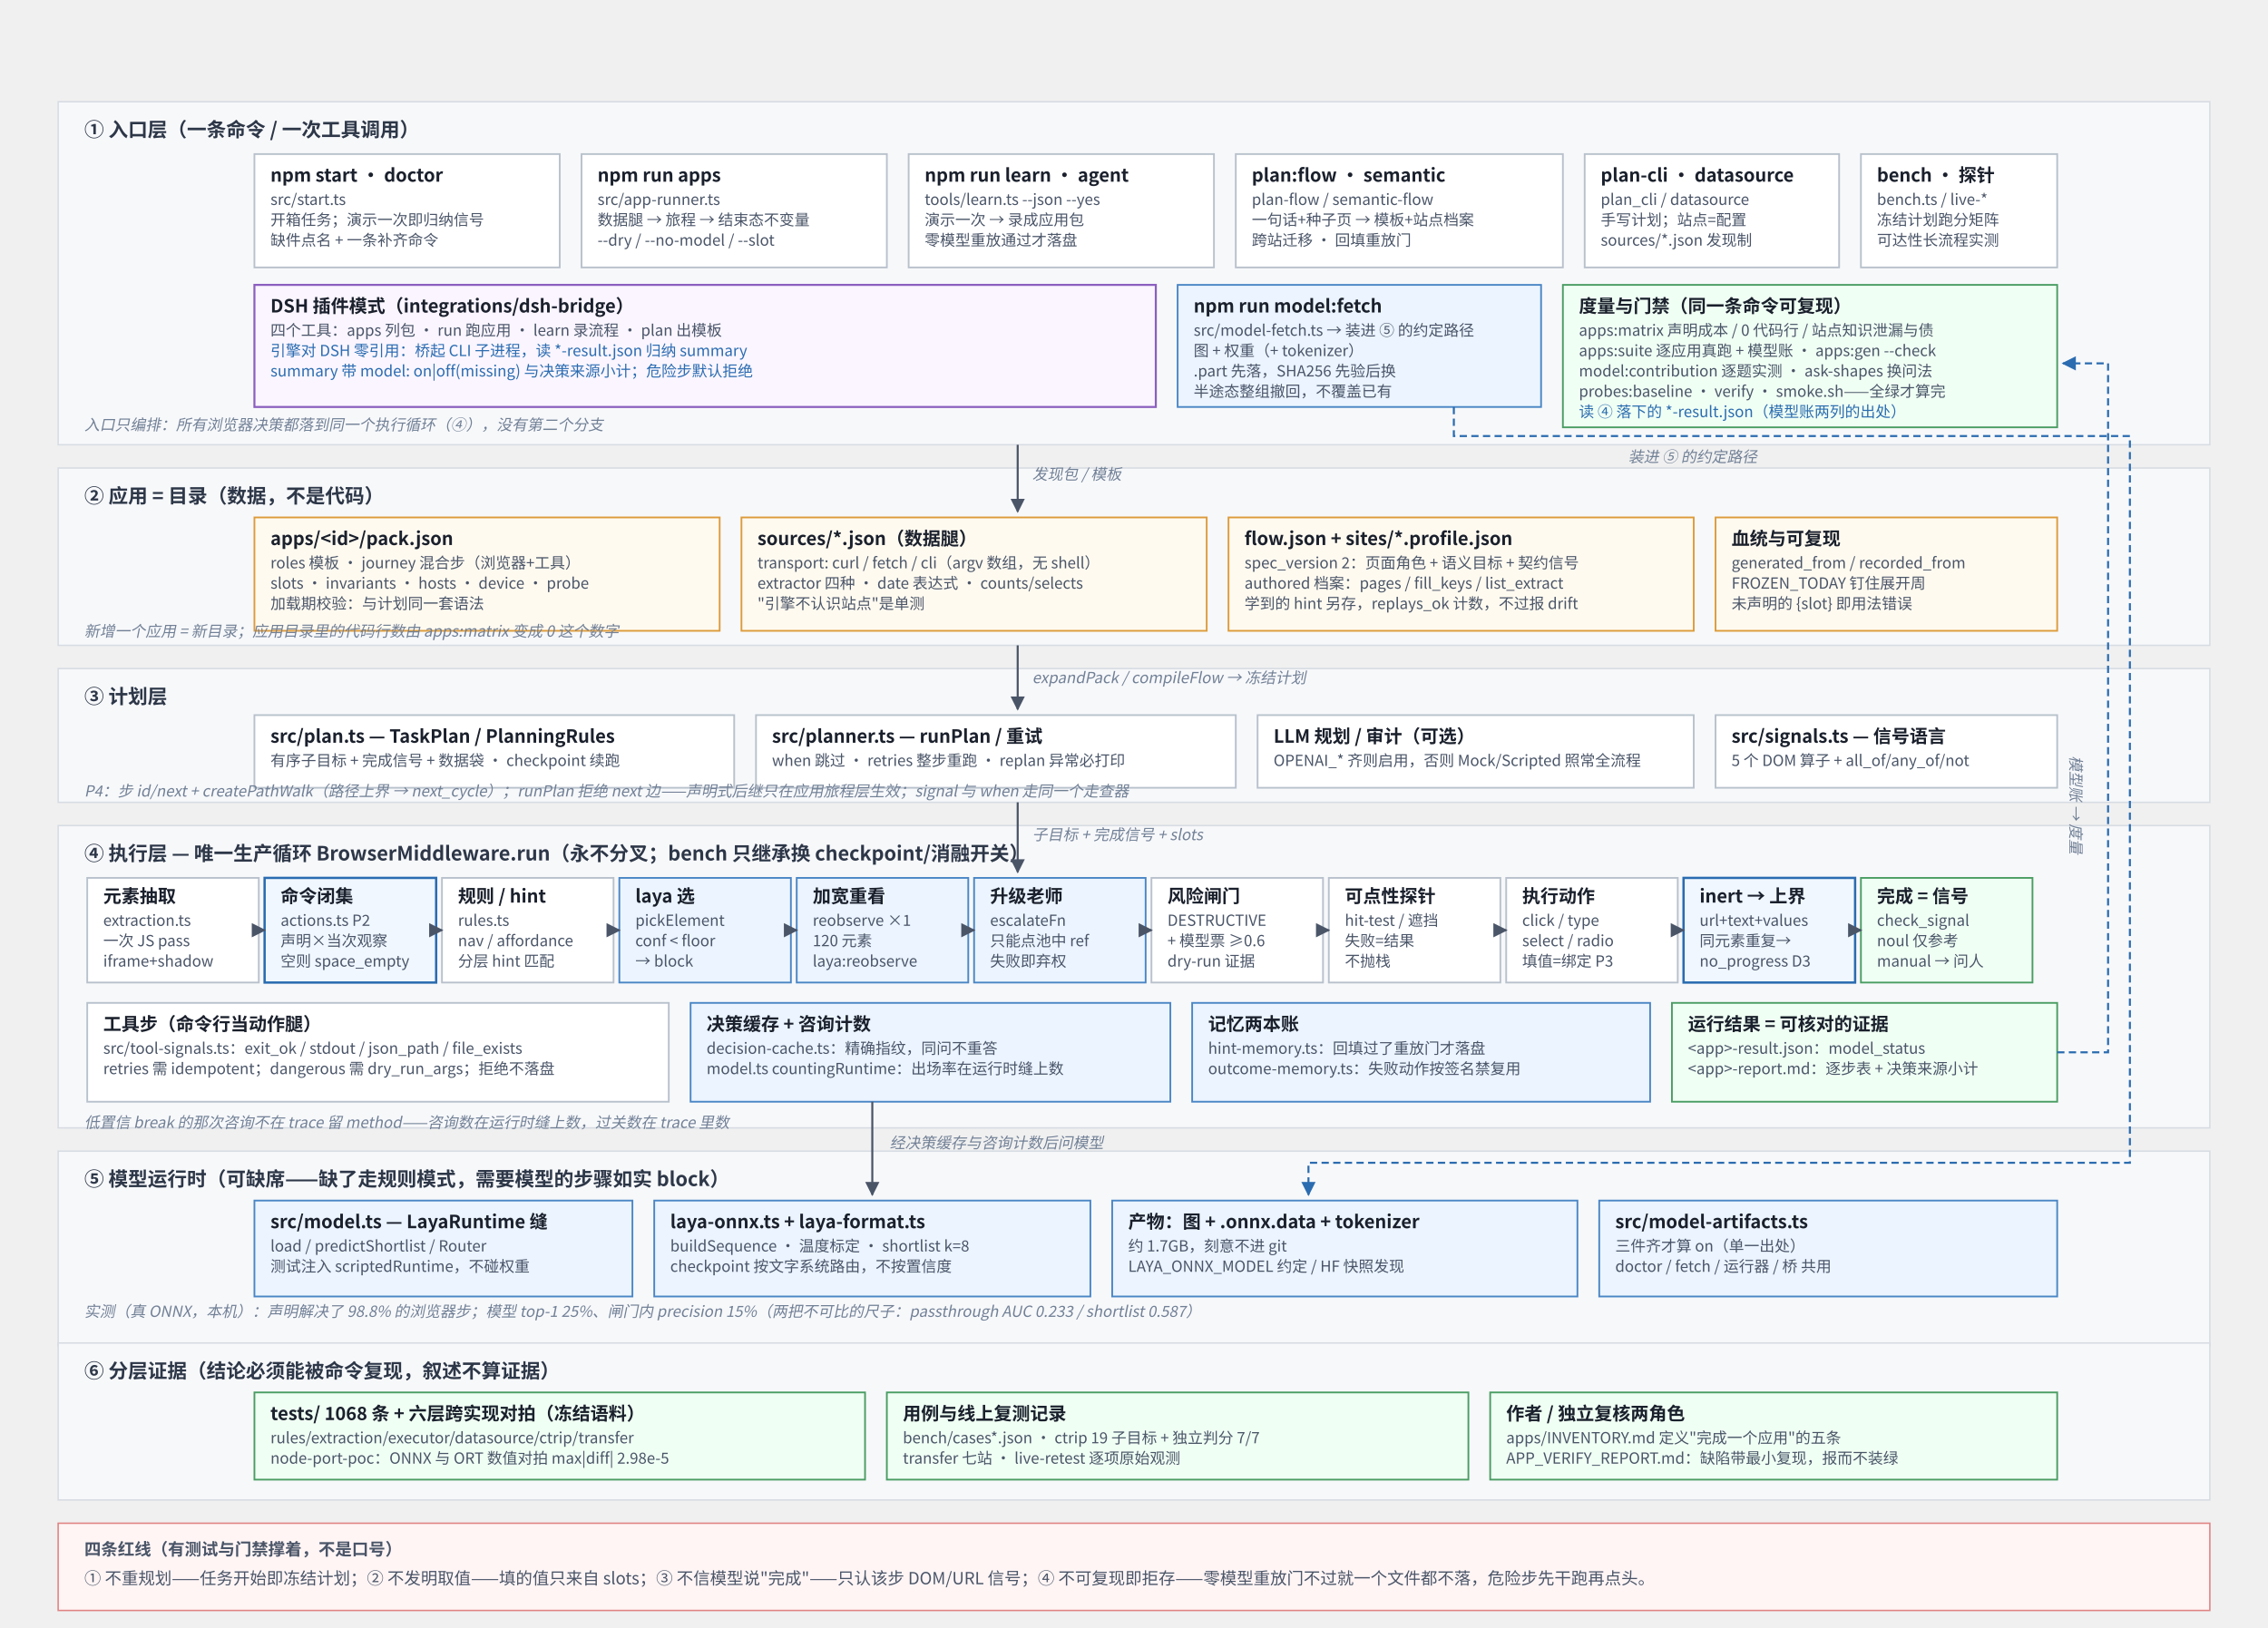
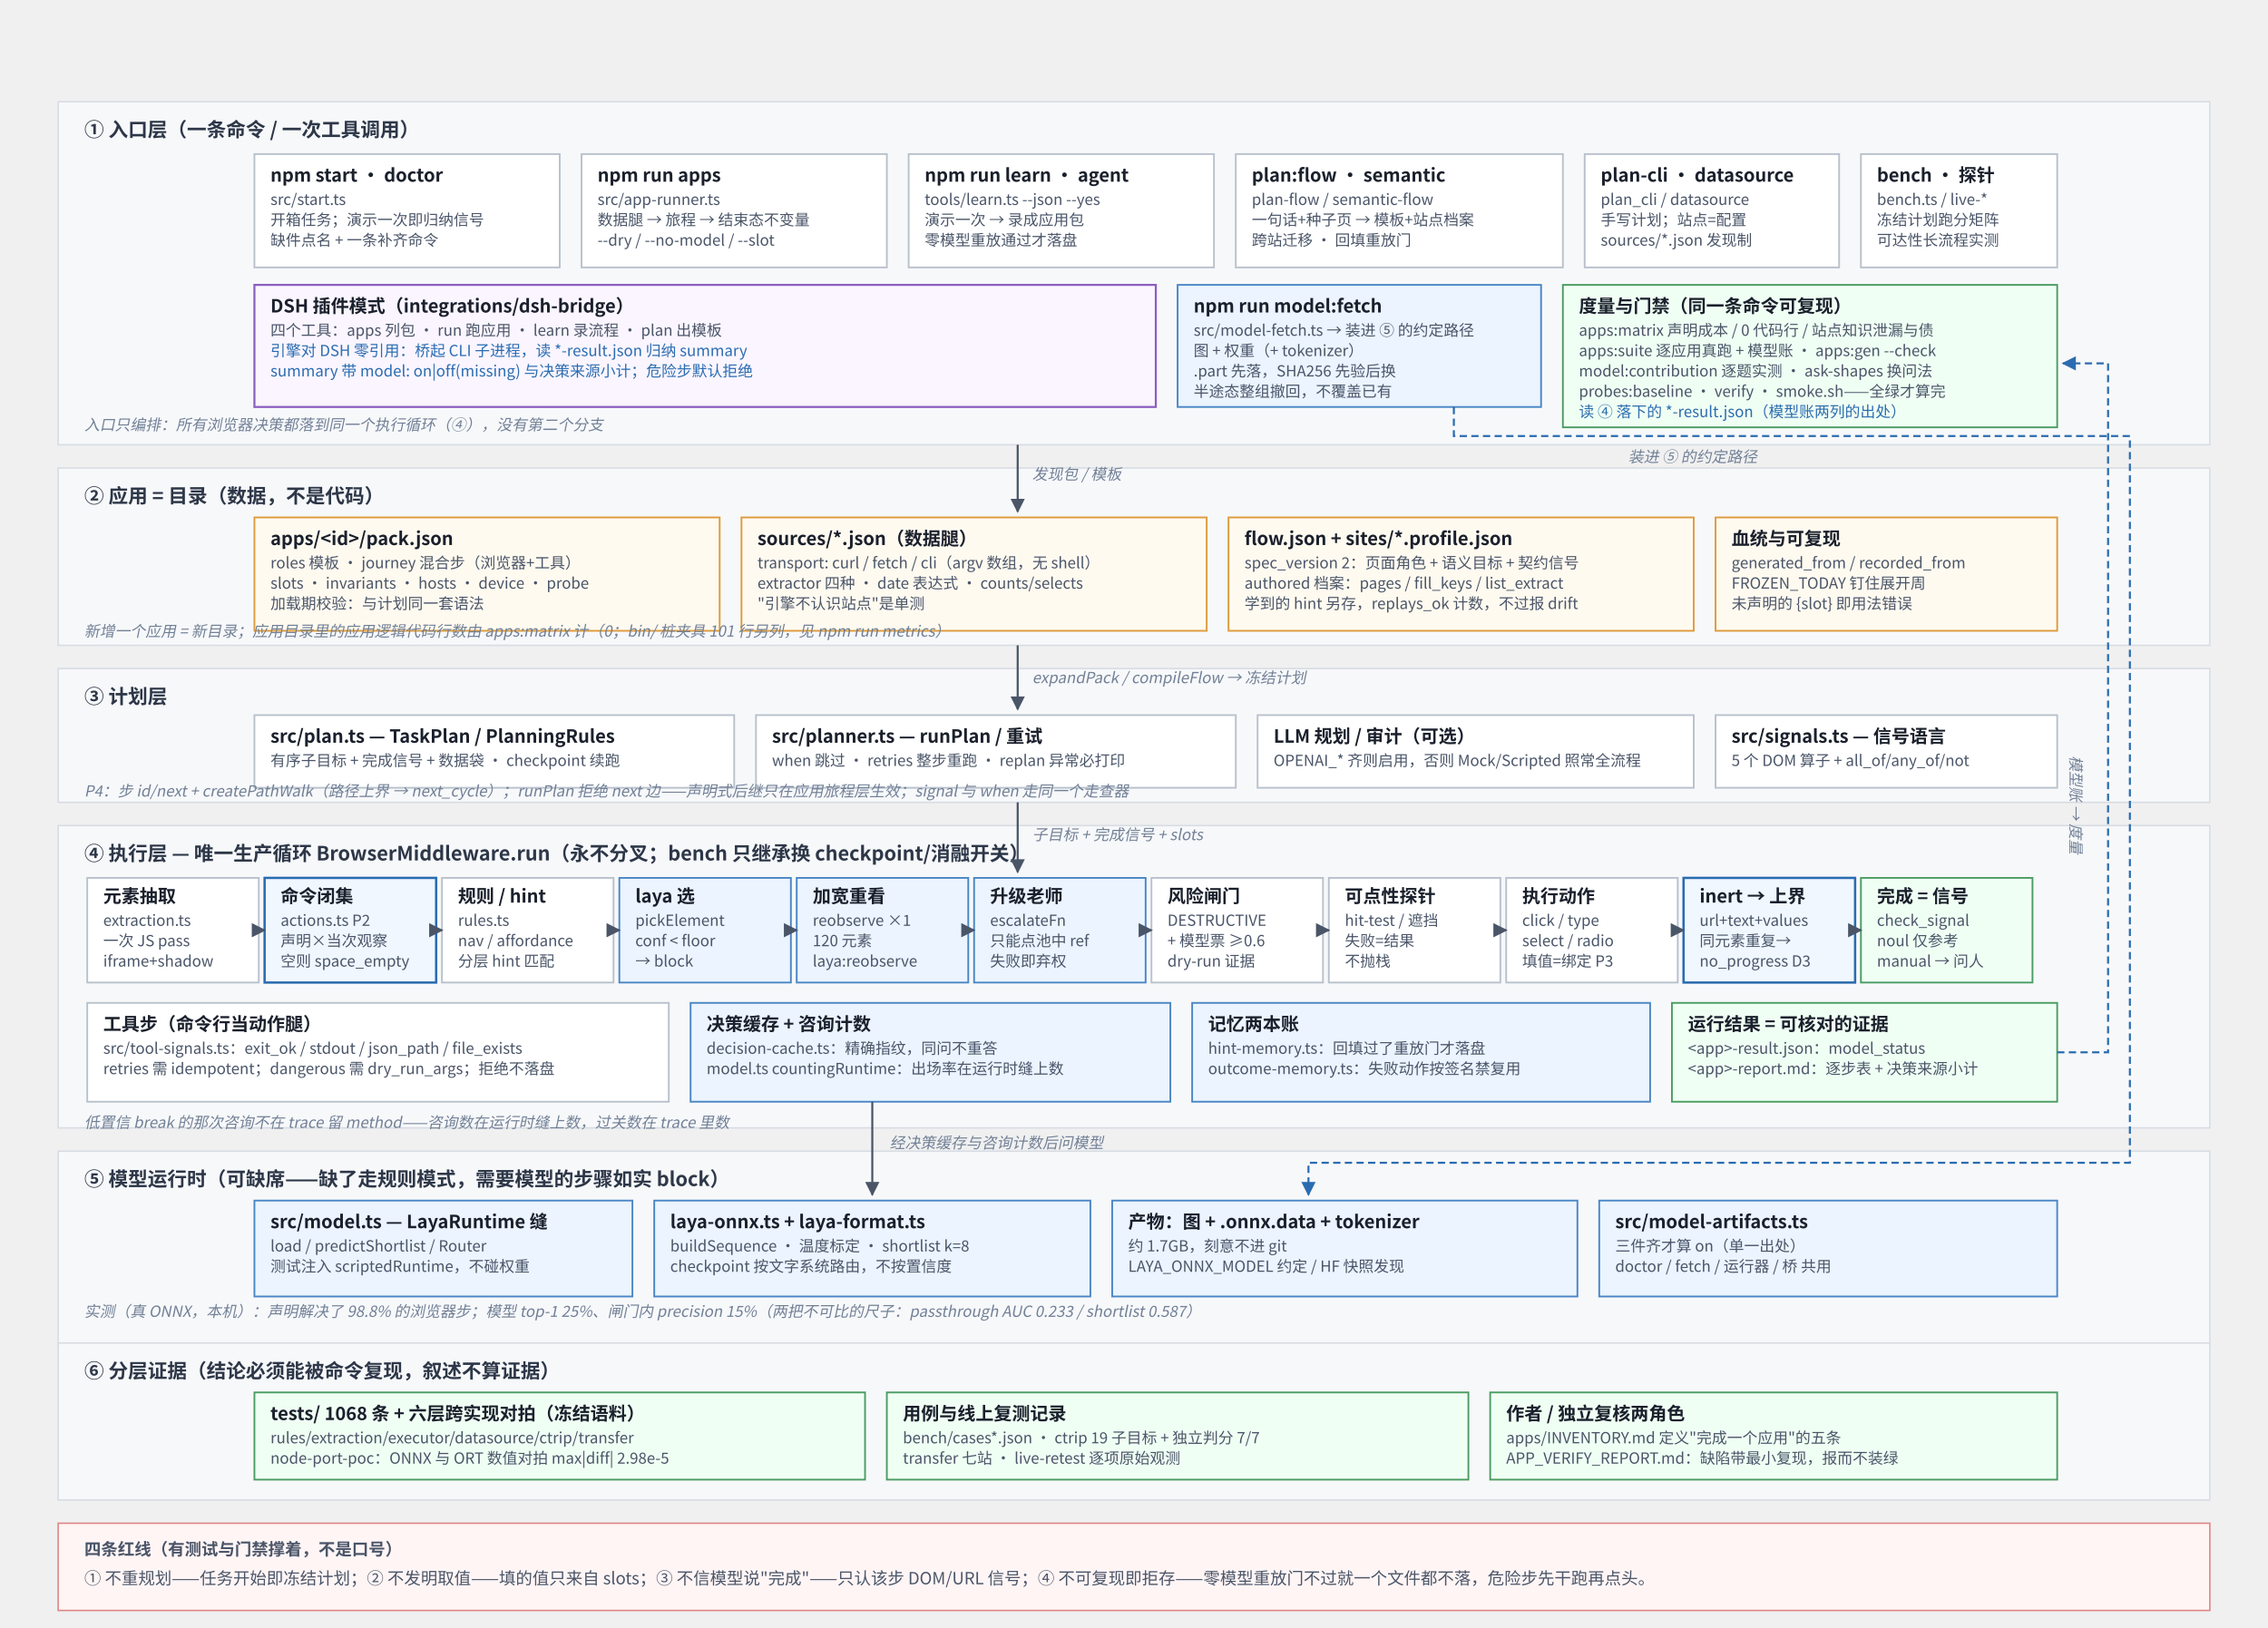
<svg xmlns="http://www.w3.org/2000/svg" width="1560" height="1120" viewBox="0 0 1560 1120" font-family="'PingFang SC','Microsoft YaHei','Noto Sans CJK SC','Source Han Sans CN','Helvetica Neue',Arial,sans-serif">
  <defs>
    <marker id="arr" viewBox="0 0 10 10" refX="9" refY="5" markerWidth="7" markerHeight="7" orient="auto-start-reverse">
      <path d="M0,0 L10,5 L0,10 z" fill="#4a5568" />
    </marker>
    <marker id="arrB" viewBox="0 0 10 10" refX="9" refY="5" markerWidth="7" markerHeight="7" orient="auto-start-reverse">
      <path d="M0,0 L10,5 L0,10 z" fill="#2b6cb0" />
    </marker>
    <style>
.band{fill:#f7f8fa;stroke:#d7dce3;stroke-width:1}
.red{fill:#fff5f5;stroke:#e08383}
.lay{fill:#2d3748;font-size:13.5px;font-weight:700}
.bx{fill:#fff;stroke:#b8c1cc;stroke-width:1.2}
.bxd{fill:#fffaf0;stroke:#dd9b3b;stroke-width:1.2}
.bxm{fill:#ebf4ff;stroke:#4a86c5;stroke-width:1.2}
.bxe{fill:#f0fff4;stroke:#4a9d63;stroke-width:1.2}
.bxp{fill:#faf5ff;stroke:#8b5fbf;stroke-width:1.4}
.bxnew{fill:#f0f7ff;stroke:#2b6cb0;stroke-width:1.6}
.t{fill:#1a202c;font-size:12.5px;font-weight:600}
.s{fill:#4a5568;font-size:10.5px}
.sm{fill:#2b6cb0;font-size:10.5px}
.ln{stroke:#4a5568;stroke-width:1.4;fill:none}
.lnb{stroke:#2b6cb0;stroke-width:1.4;fill:none;stroke-dasharray:5 3}
.lbl{fill:#718096;font-size:10.5px;font-style:italic}
.foot{fill:#4a5568;font-size:11.5px}
</style>
  </defs>
  <rect x="40" y="70" width="1480" height="236" class="band" />
  <text x="58" y="94" class="lay">① 入口层（一条命令 / 一次工具调用）</text>
  <rect x="175" y="106" width="210" height="78" class="bx" />
  <text x="186" y="125" class="t" font-size="12.5">npm start · doctor</text>
  <text x="186" y="141" class="s">src/start.ts</text>
  <text x="186" y="155" class="s">开箱任务；演示一次即归纳信号</text>
  <text x="186" y="169" class="s">缺件点名 + 一条补齐命令</text>
  <rect x="400" y="106" width="210" height="78" class="bx" />
  <text x="411" y="125" class="t" font-size="12.5">npm run apps</text>
  <text x="411" y="141" class="s">src/app-runner.ts</text>
  <text x="411" y="155" class="s">数据腿 → 旅程 → 结束态不变量</text>
  <text x="411" y="169" class="s">--dry / --no-model / --slot</text>
  <rect x="625" y="106" width="210" height="78" class="bx" />
  <text x="636" y="125" class="t" font-size="12.5">npm run learn · agent</text>
  <text x="636" y="141" class="s">tools/learn.ts --json --yes</text>
  <text x="636" y="155" class="s">演示一次 → 录成应用包</text>
  <text x="636" y="169" class="s">零模型重放通过才落盘</text>
  <rect x="850" y="106" width="225" height="78" class="bx" />
  <text x="861" y="125" class="t" font-size="12.5">plan:flow · semantic</text>
  <text x="861" y="141" class="s">plan-flow / semantic-flow</text>
  <text x="861" y="155" class="s">一句话+种子页 → 模板+站点档案</text>
  <text x="861" y="169" class="s">跨站迁移 · 回填重放门</text>
  <rect x="1090" y="106" width="175" height="78" class="bx" />
  <text x="1101" y="125" class="t" font-size="12.5">plan-cli · datasource</text>
  <text x="1101" y="141" class="s">plan_cli / datasource</text>
  <text x="1101" y="155" class="s">手写计划；站点=配置</text>
  <text x="1101" y="169" class="s">sources/*.json 发现制</text>
  <rect x="1280" y="106" width="135" height="78" class="bx" />
  <text x="1291" y="125" class="t" font-size="12.5">bench · 探针</text>
  <text x="1291" y="141" class="s">bench.ts / live-*</text>
  <text x="1291" y="155" class="s">冻结计划跑分矩阵</text>
  <text x="1291" y="169" class="s">可达性长流程实测</text>
  <rect x="175" y="196" width="620" height="84" class="bxp" />
  <text x="186" y="215" class="t" font-size="12.5">DSH 插件模式（integrations/dsh-bridge）</text>
  <text x="186" y="231" class="s">四个工具：apps 列包 · run 跑应用 · learn 录流程 · plan 出模板</text>
  <text x="186" y="245" class="sm">引擎对 DSH 零引用：桥起 CLI 子进程，读 *-result.json 归纳 summary</text>
  <text x="186" y="259" class="sm">summary 带 model: on|off(missing) 与决策来源小计；危险步默认拒绝</text>
  <rect x="810" y="196" width="250" height="84" class="bxm" />
  <text x="821" y="215" class="t" font-size="12.5">npm run model:fetch</text>
  <text x="821" y="231" class="s">src/model-fetch.ts → 装进 ⑤ 的约定路径</text>
  <text x="821" y="245" class="s">图 + 权重（+ tokenizer）</text>
  <text x="821" y="259" class="s">.part 先落，SHA256 先验后换</text>
  <text x="821" y="273" class="s">半途态整组撤回，不覆盖已有</text>
  <rect x="1075" y="196" width="340" height="98" class="bxe" />
  <text x="1086" y="215" class="t" font-size="12.5">度量与门禁（同一条命令可复现）</text>
  <text x="1086" y="231" class="s">apps:matrix 声明成本 / 0 代码行 / 站点知识泄漏与债</text>
  <text x="1086" y="245" class="s">apps:suite 逐应用真跑 + 模型账 · apps:gen --check</text>
  <text x="1086" y="259" class="s">model:contribution 逐题实测 · ask-shapes 换问法</text>
  <text x="1086" y="273" class="s">probes:baseline · verify · smoke.sh——全绿才算完</text>
  <text x="1086" y="287" class="sm">读 ④ 落下的 *-result.json（模型账两列的出处）</text>
  <text x="58" y="296" class="lbl">入口只编排：所有浏览器决策都落到同一个执行循环（④），没有第二个分支</text>
  <rect x="40" y="322" width="1480" height="122" class="band" />
  <text x="58" y="346" class="lay">② 应用 = 目录（数据，不是代码）</text>
  <rect x="175" y="356" width="320" height="78" class="bxd" />
  <text x="186" y="375" class="t" font-size="12.5">apps/&lt;id&gt;/pack.json</text>
  <text x="186" y="391" class="s">roles 模板 · journey 混合步（浏览器+工具）</text>
  <text x="186" y="405" class="s">slots · invariants · hosts · device · probe</text>
  <text x="186" y="419" class="s">加载期校验：与计划同一套语法</text>
  <rect x="510" y="356" width="320" height="78" class="bxd" />
  <text x="521" y="375" class="t" font-size="12.5">sources/*.json（数据腿）</text>
  <text x="521" y="391" class="s">transport: curl / fetch / cli（argv 数组，无 shell）</text>
  <text x="521" y="405" class="s">extractor 四种 · date 表达式 · counts/selects</text>
  <text x="521" y="419" class="s">"引擎不认识站点"是单测</text>
  <rect x="845" y="356" width="320" height="78" class="bxd" />
  <text x="856" y="375" class="t" font-size="12.5">flow.json + sites/*.profile.json</text>
  <text x="856" y="391" class="s">spec_version 2：页面角色 + 语义目标 + 契约信号</text>
  <text x="856" y="405" class="s">authored 档案：pages / fill_keys / list_extract</text>
  <text x="856" y="419" class="s">学到的 hint 另存，replays_ok 计数，不过报 drift</text>
  <rect x="1180" y="356" width="235" height="78" class="bxd" />
  <text x="1191" y="375" class="t" font-size="12.5">血统与可复现</text>
  <text x="1191" y="391" class="s">generated_from / recorded_from</text>
  <text x="1191" y="405" class="s">FROZEN_TODAY 钉住展开周</text>
  <text x="1191" y="419" class="s">未声明的 {slot} 即用法错误</text>
-   <text x="58" y="438" class="lbl">新增一个应用 = 新目录；应用目录里的代码行数由 apps:matrix 变成 0 这个数字</text>
+   <text x="58" y="438" class="lbl">新增一个应用 = 新目录；应用目录里的应用逻辑代码行数由 apps:matrix 计（0；bin/ 桩夹具 101 行另列，见 npm run metrics）</text>
  <rect x="40" y="460" width="1480" height="92" class="band" />
  <text x="58" y="484" class="lay">③ 计划层</text>
  <rect x="175" y="492" width="330" height="50" class="bx" />
  <text x="186" y="511" class="t" font-size="12.5">src/plan.ts — TaskPlan / PlanningRules</text>
  <text x="186" y="527" class="s">有序子目标 + 完成信号 + 数据袋 · checkpoint 续跑</text>
  <rect x="520" y="492" width="330" height="50" class="bx" />
  <text x="531" y="511" class="t" font-size="12.5">src/planner.ts — runPlan / 重试</text>
  <text x="531" y="527" class="s">when 跳过 · retries 整步重跑 · replan 异常必打印</text>
  <rect x="865" y="492" width="300" height="50" class="bx" />
  <text x="876" y="511" class="t" font-size="12.5">LLM 规划 / 审计（可选）</text>
  <text x="876" y="527" class="s">OPENAI_* 齐则启用，否则 Mock/Scripted 照常全流程</text>
  <rect x="1180" y="492" width="235" height="50" class="bx" />
  <text x="1191" y="511" class="t" font-size="12.5">src/signals.ts — 信号语言</text>
  <text x="1191" y="527" class="s">5 个 DOM 算子 + all_of/any_of/not</text>
  <text x="58" y="548" class="lbl">P4：步 id/next + createPathWalk（路径上界 → next_cycle）；runPlan 拒绝 next 边——声明式后继只在应用旅程层生效；signal 与 when 走同一个走查器</text>
  <rect x="40" y="568" width="1480" height="208" class="band" />
  <text x="58" y="592" class="lay">④ 执行层 — 唯一生产循环 BrowserMiddleware.run（永不分叉；bench 只继承换 checkpoint/消融开关）</text>
  <rect x="60" y="604" width="118" height="72" class="bx" />
  <text x="71" y="621" class="t" font-size="11.5">元素抽取</text>
  <text x="71" y="637" class="s">extraction.ts</text>
  <text x="71" y="651" class="s">一次 JS pass</text>
  <text x="71" y="665" class="s">iframe+shadow</text>
  <rect x="182" y="604" width="118" height="72" class="bxnew" />
  <text x="193" y="621" class="t" font-size="11.5">命令闭集</text>
  <text x="193" y="637" class="s">actions.ts P2</text>
  <text x="193" y="651" class="s">声明×当次观察</text>
  <text x="193" y="665" class="s">空则 space_empty</text>
  <path class="ln" d="M178,640 H182" marker-end="url(#arr)" />
  <rect x="304" y="604" width="118" height="72" class="bx" />
  <text x="315" y="621" class="t" font-size="11.5">规则 / hint</text>
  <text x="315" y="637" class="s">rules.ts</text>
  <text x="315" y="651" class="s">nav / affordance</text>
  <text x="315" y="665" class="s">分层 hint 匹配</text>
  <path class="ln" d="M300,640 H304" marker-end="url(#arr)" />
  <rect x="426" y="604" width="118" height="72" class="bxm" />
  <text x="437" y="621" class="t" font-size="11.5">laya 选</text>
  <text x="437" y="637" class="s">pickElement</text>
  <text x="437" y="651" class="s">conf &lt; floor</text>
  <text x="437" y="665" class="s">→ block</text>
  <path class="ln" d="M422,640 H426" marker-end="url(#arr)" />
  <rect x="548" y="604" width="118" height="72" class="bxm" />
  <text x="559" y="621" class="t" font-size="11.5">加宽重看</text>
  <text x="559" y="637" class="s">reobserve ×1</text>
  <text x="559" y="651" class="s">120 元素</text>
  <text x="559" y="665" class="s">laya:reobserve</text>
  <path class="ln" d="M544,640 H548" marker-end="url(#arr)" />
  <rect x="670" y="604" width="118" height="72" class="bxm" />
  <text x="681" y="621" class="t" font-size="11.5">升级老师</text>
  <text x="681" y="637" class="s">escalateFn</text>
  <text x="681" y="651" class="s">只能点池中 ref</text>
  <text x="681" y="665" class="s">失败即弃权</text>
  <path class="ln" d="M666,640 H670" marker-end="url(#arr)" />
  <rect x="792" y="604" width="118" height="72" class="bx" />
  <text x="803" y="621" class="t" font-size="11.5">风险闸门</text>
  <text x="803" y="637" class="s">DESTRUCTIVE</text>
  <text x="803" y="651" class="s">+ 模型票 ≥0.6</text>
  <text x="803" y="665" class="s">dry-run 证据</text>
  <path class="ln" d="M788,640 H792" marker-end="url(#arr)" />
  <rect x="914" y="604" width="118" height="72" class="bx" />
  <text x="925" y="621" class="t" font-size="11.5">可点性探针</text>
  <text x="925" y="637" class="s">hit-test / 遮挡</text>
  <text x="925" y="651" class="s">失败=结果</text>
  <text x="925" y="665" class="s">不抛栈</text>
  <path class="ln" d="M910,640 H914" marker-end="url(#arr)" />
  <rect x="1036" y="604" width="118" height="72" class="bx" />
  <text x="1047" y="621" class="t" font-size="11.5">执行动作</text>
  <text x="1047" y="637" class="s">click / type</text>
  <text x="1047" y="651" class="s">select / radio</text>
  <text x="1047" y="665" class="s">填值=绑定 P3</text>
  <path class="ln" d="M1032,640 H1036" marker-end="url(#arr)" />
  <rect x="1158" y="604" width="118" height="72" class="bxnew" />
  <text x="1169" y="621" class="t" font-size="11.5">inert → 上界</text>
  <text x="1169" y="637" class="s">url+text+values</text>
  <text x="1169" y="651" class="s">同元素重复→</text>
  <text x="1169" y="665" class="s">no_progress D3</text>
  <path class="ln" d="M1154,640 H1158" marker-end="url(#arr)" />
  <rect x="1280" y="604" width="118" height="72" class="bxe" />
  <text x="1291" y="621" class="t" font-size="11.5">完成 = 信号</text>
  <text x="1291" y="637" class="s">check_signal</text>
  <text x="1291" y="651" class="s">noul 仅参考</text>
  <text x="1291" y="665" class="s">manual → 问人</text>
  <path class="ln" d="M1276,640 H1280" marker-end="url(#arr)" />
  <rect x="60" y="690" width="400" height="68" class="bx" />
  <text x="71" y="709" class="t" font-size="12.5">工具步（命令行当动作腿）</text>
  <text x="71" y="725" class="s">src/tool-signals.ts：exit_ok / stdout / json_path / file_exists</text>
  <text x="71" y="739" class="s">retries 需 idempotent；dangerous 需 dry_run_args；拒绝不落盘</text>
  <rect x="475" y="690" width="330" height="68" class="bxm" />
  <text x="486" y="709" class="t" font-size="12.5">决策缓存 + 咨询计数</text>
  <text x="486" y="725" class="s">decision-cache.ts：精确指纹，同问不重答</text>
  <text x="486" y="739" class="s">model.ts countingRuntime：出场率在运行时缝上数</text>
  <rect x="820" y="690" width="315" height="68" class="bxm" />
  <text x="831" y="709" class="t" font-size="12.5">记忆两本账</text>
  <text x="831" y="725" class="s">hint-memory.ts：回填过了重放门才落盘</text>
  <text x="831" y="739" class="s">outcome-memory.ts：失败动作按签名禁复用</text>
  <rect x="1150" y="690" width="265" height="68" class="bxe" />
  <text x="1161" y="709" class="t" font-size="12.5">运行结果 = 可核对的证据</text>
  <text x="1161" y="725" class="s">&lt;app&gt;-result.json：model_status</text>
  <text x="1161" y="739" class="s">&lt;app&gt;-report.md：逐步表 + 决策来源小计</text>
  <text x="58" y="776" class="lbl">低置信 break 的那次咨询不在 trace 留 method——咨询数在运行时缝上数，过关数在 trace 里数</text>
  <rect x="40" y="792" width="1480" height="134" class="band" />
  <text x="58" y="816" class="lay">⑤ 模型运行时（可缺席——缺了走规则模式，需要模型的步骤如实 block）</text>
  <rect x="175" y="826" width="260" height="66" class="bxm" />
  <text x="186" y="845" class="t" font-size="12.5">src/model.ts — LayaRuntime 缝</text>
  <text x="186" y="861" class="s">load / predictShortlist / Router</text>
  <text x="186" y="875" class="s">测试注入 scriptedRuntime，不碰权重</text>
  <rect x="450" y="826" width="300" height="66" class="bxm" />
  <text x="461" y="845" class="t" font-size="12.5">laya-onnx.ts + laya-format.ts</text>
  <text x="461" y="861" class="s">buildSequence · 温度标定 · shortlist k=8</text>
  <text x="461" y="875" class="s">checkpoint 按文字系统路由，不按置信度</text>
  <rect x="765" y="826" width="320" height="66" class="bxm" />
  <text x="776" y="845" class="t" font-size="12.5">产物：图 + .onnx.data + tokenizer</text>
  <text x="776" y="861" class="s">约 1.7GB，刻意不进 git</text>
  <text x="776" y="875" class="s">LAYA_ONNX_MODEL 约定 / HF 快照发现</text>
  <rect x="1100" y="826" width="315" height="66" class="bxm" />
  <text x="1111" y="845" class="t" font-size="12.5">src/model-artifacts.ts</text>
  <text x="1111" y="861" class="s">三件齐才算 on（单一出处）</text>
  <text x="1111" y="875" class="s">doctor / fetch / 运行器 / 桥 共用</text>
  <text x="58" y="906" class="lbl">实测（真 ONNX，本机）：声明解决了 98.8% 的浏览器步；模型 top-1 25%、闸门内 precision 15%（两把不可比的尺子：passthrough AUC 0.233 / shortlist 0.587）</text>
  <rect x="40" y="924" width="1480" height="108" class="band" />
  <text x="58" y="948" class="lay">⑥ 分层证据（结论必须能被命令复现，叙述不算证据）</text>
  <rect x="175" y="958" width="420" height="60" class="bxe" />
  <text x="186" y="977" class="t" font-size="12.5">tests/ 1068 条 + 六层跨实现对拍（冻结语料）</text>
  <text x="186" y="993" class="s">rules/extraction/executor/datasource/ctrip/transfer</text>
  <text x="186" y="1007" class="s">node-port-poc：ONNX 与 ORT 数值对拍 max|diff| 2.98e-5</text>
  <rect x="610" y="958" width="400" height="60" class="bxe" />
  <text x="621" y="977" class="t" font-size="12.5">用例与线上复测记录</text>
  <text x="621" y="993" class="s">bench/cases*.json · ctrip 19 子目标 + 独立判分 7/7</text>
  <text x="621" y="1007" class="s">transfer 七站 · live-retest 逐项原始观测</text>
  <rect x="1025" y="958" width="390" height="60" class="bxe" />
  <text x="1036" y="977" class="t" font-size="12.5">作者 / 独立复核两角色</text>
  <text x="1036" y="993" class="s">apps/INVENTORY.md 定义"完成一个应用"的五条</text>
  <text x="1036" y="1007" class="s">APP_VERIFY_REPORT.md：缺陷带最小复现，报而不装绿</text>
  <path class="ln" d="M700,306 V352" marker-end="url(#arr)" />
  <text x="710" y="330" class="lbl">发现包 / 模板</text>
  <path class="ln" d="M700,444 V488" marker-end="url(#arr)" />
  <text x="710" y="470" class="lbl">expandPack / compileFlow → 冻结计划</text>
  <path class="ln" d="M700,552 V600" marker-end="url(#arr)" />
  <text x="710" y="578" class="lbl">子目标 + 完成信号 + slots</text>
  <path class="ln" d="M600,758 V822" marker-end="url(#arr)" />
  <text x="612" y="790" class="lbl">经决策缓存与咨询计数后问模型</text>
  <path class="lnb" d="M1000,280 V300 H1465 V800 H900 V822" marker-end="url(#arrB)" />
  <path class="lnb" d="M1415,724 H1450 V250 H1419" marker-end="url(#arrB)" />
  <text x="1120" y="318" class="lbl">装进 ⑤ 的约定路径</text>
  <text x="1424" y="520" class="lbl" transform="rotate(90 1424 520)">模型账 → 度量</text>
  <rect x="40" y="1048" width="1480" height="60" class="band red" />
  <text x="58" y="1070" class="foot" font-weight="700">四条红线（有测试与门禁撑着，不是口号）</text>
  <text x="58" y="1090" class="foot">① 不重规划——任务开始即冻结计划；② 不发明取值——填的值只来自 slots；③ 不信模型说"完成"——只认该步 DOM/URL 信号；④ 不可复现即拒存——零模型重放门不过就一个文件都不落，危险步先干跑再点头。</text>
</svg>
